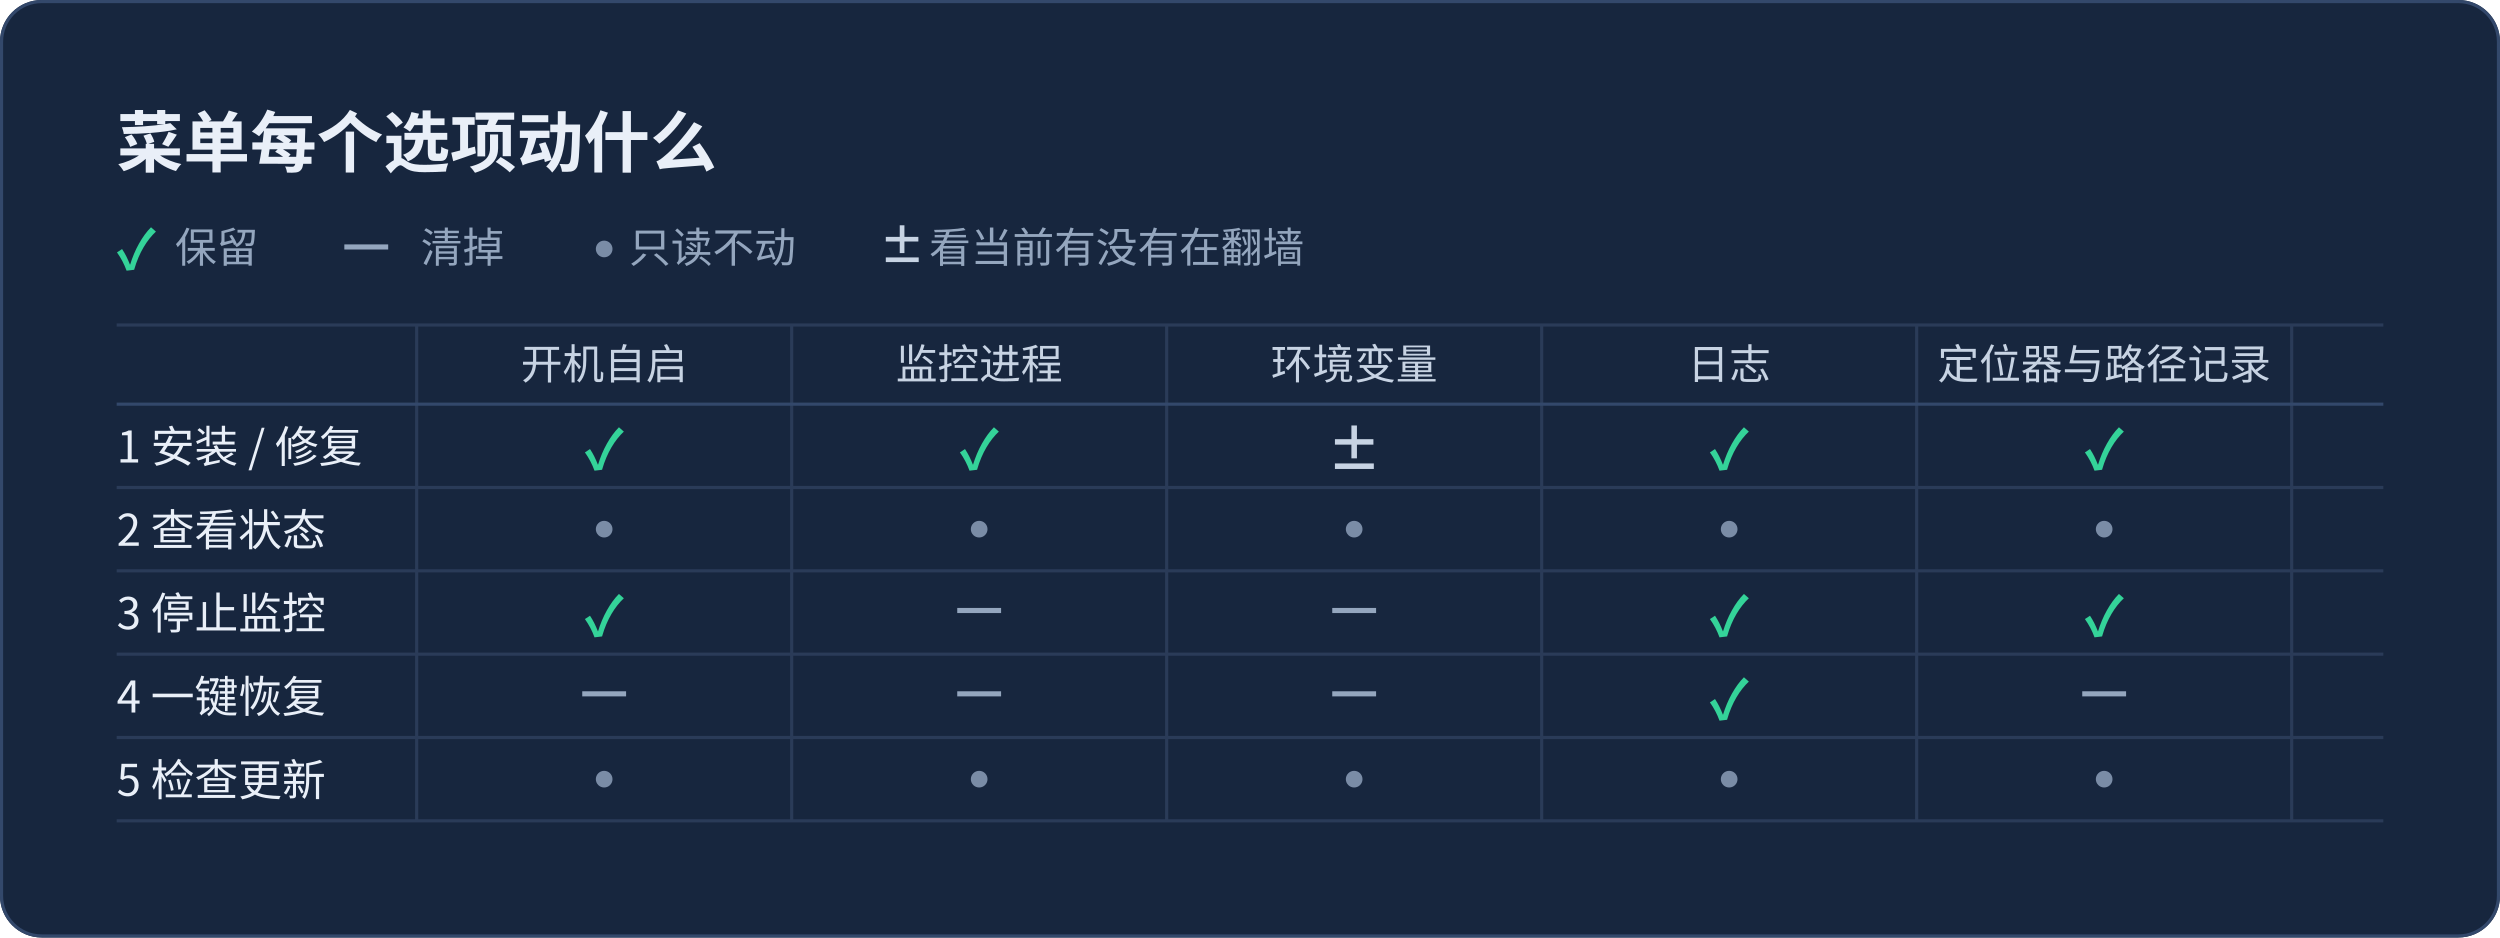
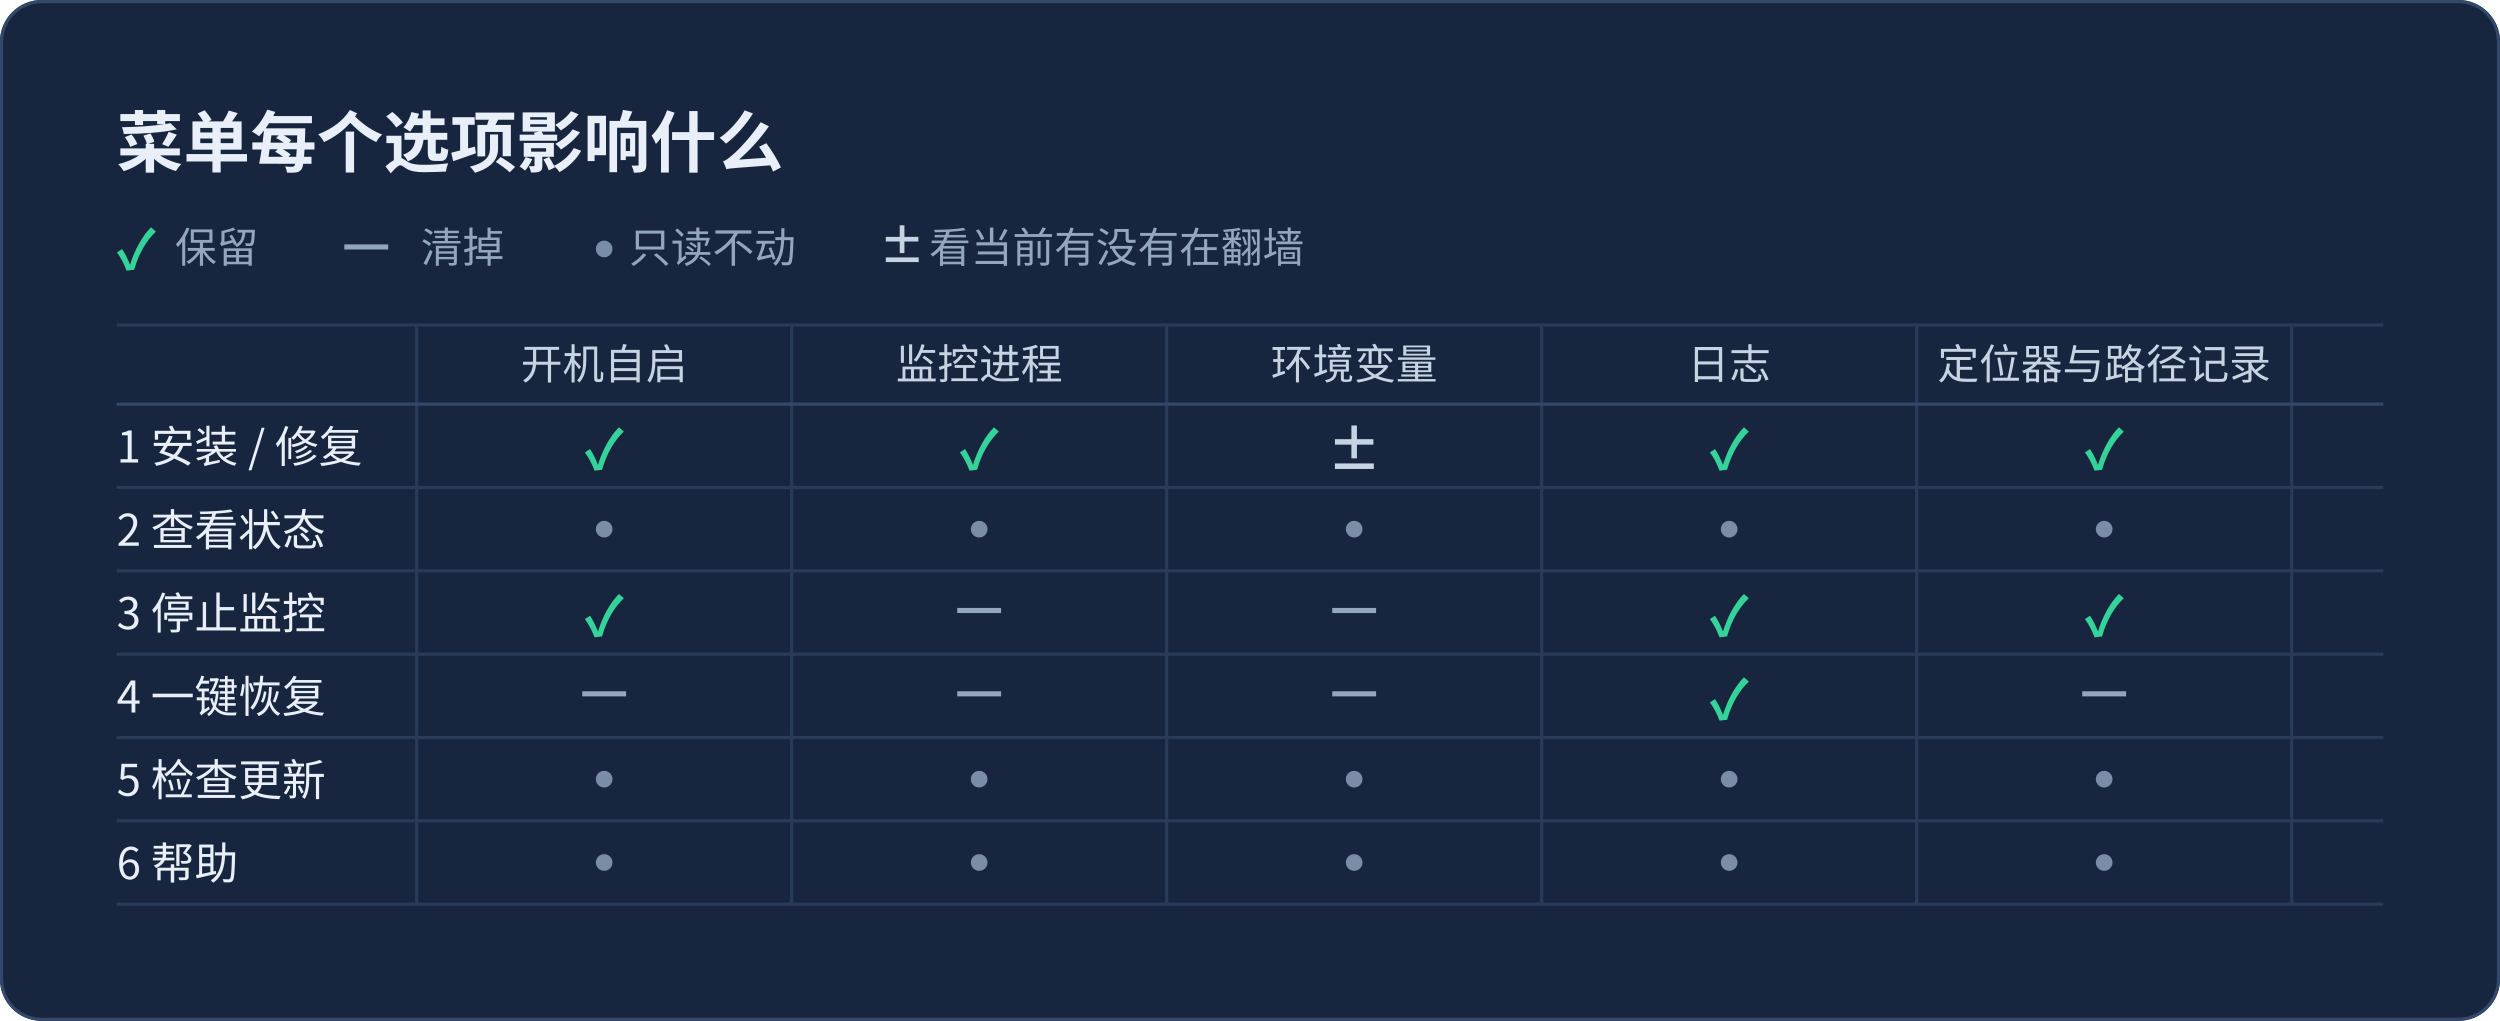
- <svg xmlns="http://www.w3.org/2000/svg" width="1200" height="450" viewBox="0 0 1200 450" role="img" aria-labelledby="buttonsTitle buttonsDesc" font-family="-apple-system, BlinkMacSystemFont, 'Segoe UI', 'PingFang SC', 'Microsoft YaHei', 'Noto Sans CJK SC', sans-serif">
-   <rect width="1200" height="450" rx="20" fill="#17263E" />
-   <rect x="0.75" y="0.75" width="1198.5" height="448.5" rx="19.25" fill="none" stroke="#33486B" stroke-width="1.5" />
+ <svg xmlns="http://www.w3.org/2000/svg" width="1200" height="490" viewBox="0 0 1200 490" role="img" aria-labelledby="buttonsTitle buttonsDesc" font-family="-apple-system, BlinkMacSystemFont, 'Segoe UI', 'PingFang SC', 'Microsoft YaHei', 'Noto Sans CJK SC', sans-serif">
+   <rect width="1200" height="490" rx="20" fill="#17263E" />
+   <rect x="0.75" y="0.75" width="1198.5" height="488.5" rx="19.25" fill="none" stroke="#33486B" stroke-width="1.5" />
  <g id="heading">
-     <text x="56" y="80" font-size="32" font-weight="700" fill="#E9EFF8">菜单每个选项动什么</text>
+     <text x="56" y="80" font-size="32" font-weight="700" fill="#E9EFF8">菜单每个选项影响什么</text>
    <text x="56" y="118" dominant-baseline="central" font-size="26" font-weight="700" fill="#34D399">✓</text>
    <text x="84" y="126" font-size="20" fill="#94A6BE">保留</text>
    <text x="164" y="126" font-size="26" font-weight="700" fill="#94A6BE">—</text>
    <text x="202" y="126" font-size="20" fill="#94A6BE">清掉</text>
    <circle cx="290" cy="119.5" r="4" fill="#7A8CA6" />
    <text x="302" y="126" font-size="20" fill="#94A6BE">只读不动</text>
    <text x="422" y="126" font-size="22" font-weight="700" fill="#C7D3E3">±</text>
    <text x="446" y="126" font-size="20" fill="#94A6BE">看当前有没有在翻墙</text>
  </g>
  <g id="grid" fill="none" stroke-width="1.5">
-     <path d="M200 156V394M380 156V394M560 156V394M740 156V394M920 156V394M1100 156V394" stroke="#2A3B58" />
-     <path d="M56 156H1144M56 394H1144M56 234H1144M56 274H1144M56 314H1144M56 354H1144" stroke="#2A3B58" />
+     <path d="M200 156V434M380 156V434M560 156V434M740 156V434M920 156V434M1100 156V434" stroke="#2A3B58" />
+     <path d="M56 156H1144M56 314H1144M56 434H1144" stroke="#2A3B58" />
    <path d="M56 194H1144" stroke="#33486B" />
  </g>
  <g id="column-labels" font-size="20" fill="#C7D3E3" text-anchor="middle">
    <text x="290" y="182">开机自启</text>
    <text x="470" y="182">监控进程</text>
    <text x="650" y="182">环境变量</text>
    <text x="830" y="182">日志</text>
    <text x="1010" y="182">定位器与路径记录</text>
  </g>
  <g id="row-labels" font-size="21" fill="#E9EFF8">
    <text x="56" y="222">1 安装 / 修复</text>
    <text x="56" y="262">2 查看状态</text>
    <text x="56" y="302">3 停止监控</text>
    <text x="56" y="342">4 一键恢复</text>
    <text x="56" y="382">5 检查更新</text>
+     <text x="56" y="422">6 帮助</text>
+   </g>
+   <g id="row-lines" stroke="#2A3B58" stroke-width="1.5">
+     <path d="M56 234H1144M56 274H1144M56 354H1144M56 394H1144" />
  </g>
  <g id="kept" font-size="26" font-weight="700" fill="#34D399" text-anchor="middle">
    <text x="290" y="214" dominant-baseline="central">✓</text>
    <text x="470" y="214" dominant-baseline="central">✓</text>
    <text x="830" y="214" dominant-baseline="central">✓</text>
    <text x="1010" y="214" dominant-baseline="central">✓</text>
    <text x="290" y="294" dominant-baseline="central">✓</text>
    <text x="830" y="294" dominant-baseline="central">✓</text>
    <text x="1010" y="294" dominant-baseline="central">✓</text>
    <text x="830" y="334" dominant-baseline="central">✓</text>
  </g>
  <g id="by-state" font-size="26" font-weight="700" fill="#C7D3E3" text-anchor="middle">
    <text x="650" y="214" dominant-baseline="central">±</text>
  </g>
  <g id="cleared" font-size="26" font-weight="700" fill="#94A6BE" text-anchor="middle">
    <text x="470" y="300.5">—</text>
    <text x="650" y="300.5">—</text>
    <text x="290" y="340.5">—</text>
    <text x="470" y="340.5">—</text>
    <text x="650" y="340.5">—</text>
    <text x="1010" y="340.5">—</text>
  </g>
  <g id="read-only" fill="#7A8CA6">
    <circle cx="290" cy="254" r="4" />
    <circle cx="470" cy="254" r="4" />
    <circle cx="650" cy="254" r="4" />
    <circle cx="830" cy="254" r="4" />
    <circle cx="1010" cy="254" r="4" />
    <circle cx="290" cy="374" r="4" />
    <circle cx="470" cy="374" r="4" />
    <circle cx="650" cy="374" r="4" />
    <circle cx="830" cy="374" r="4" />
    <circle cx="1010" cy="374" r="4" />
+     <circle cx="290" cy="414" r="4" />
+     <circle cx="470" cy="414" r="4" />
+     <circle cx="650" cy="414" r="4" />
+     <circle cx="830" cy="414" r="4" />
+     <circle cx="1010" cy="414" r="4" />
  </g>
</svg>
